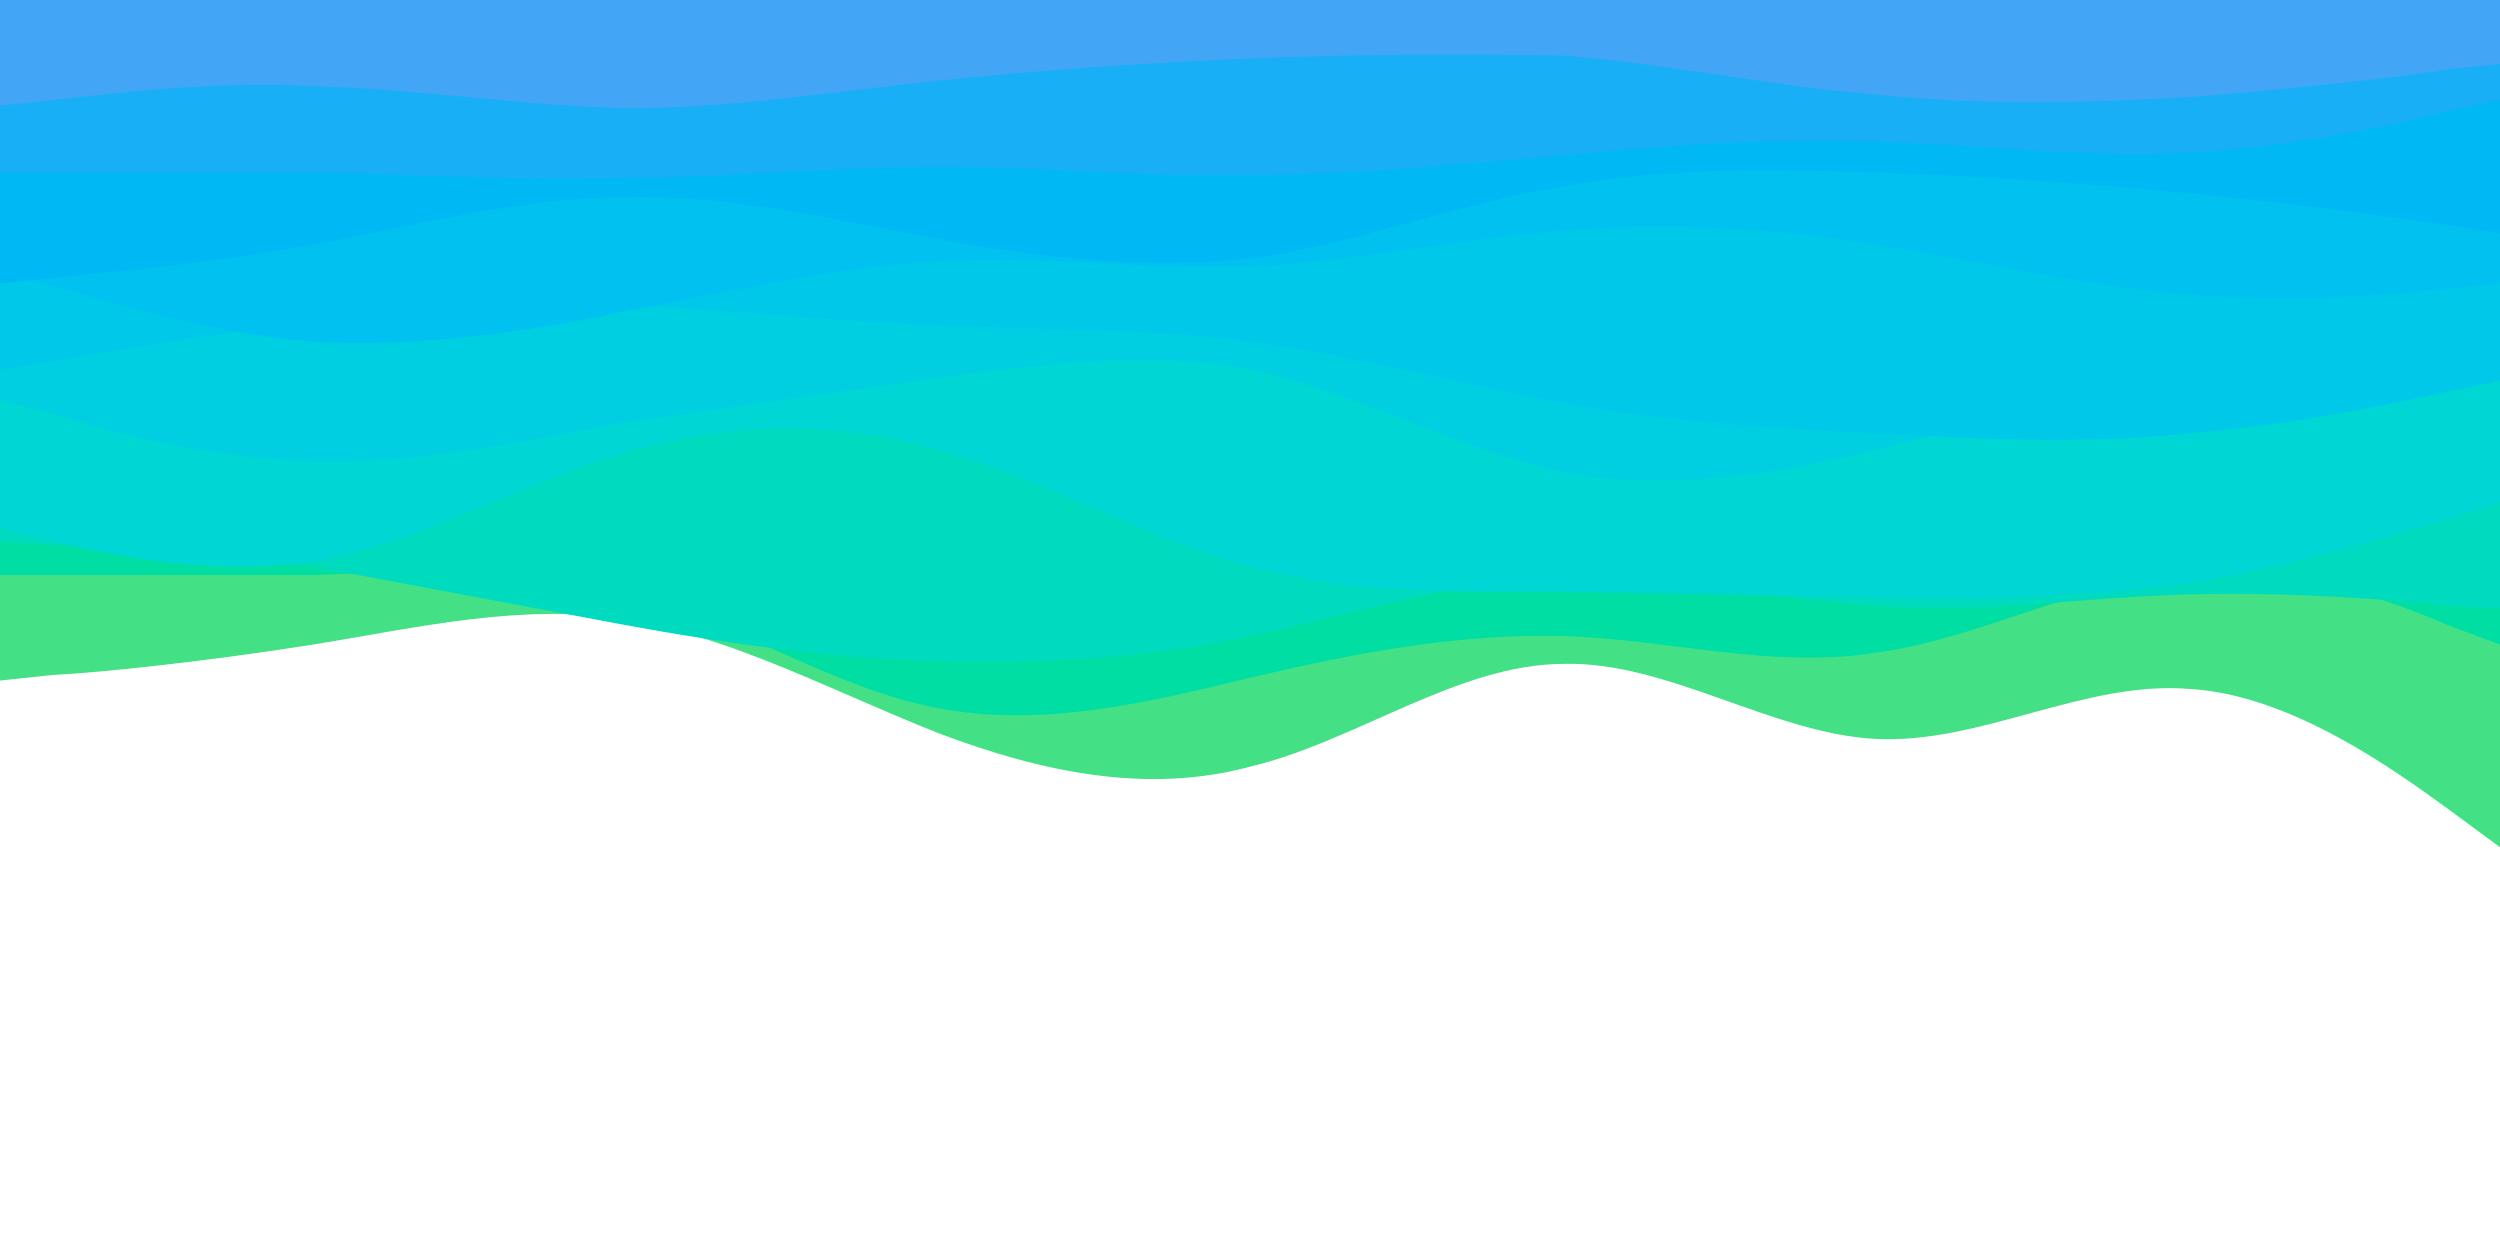
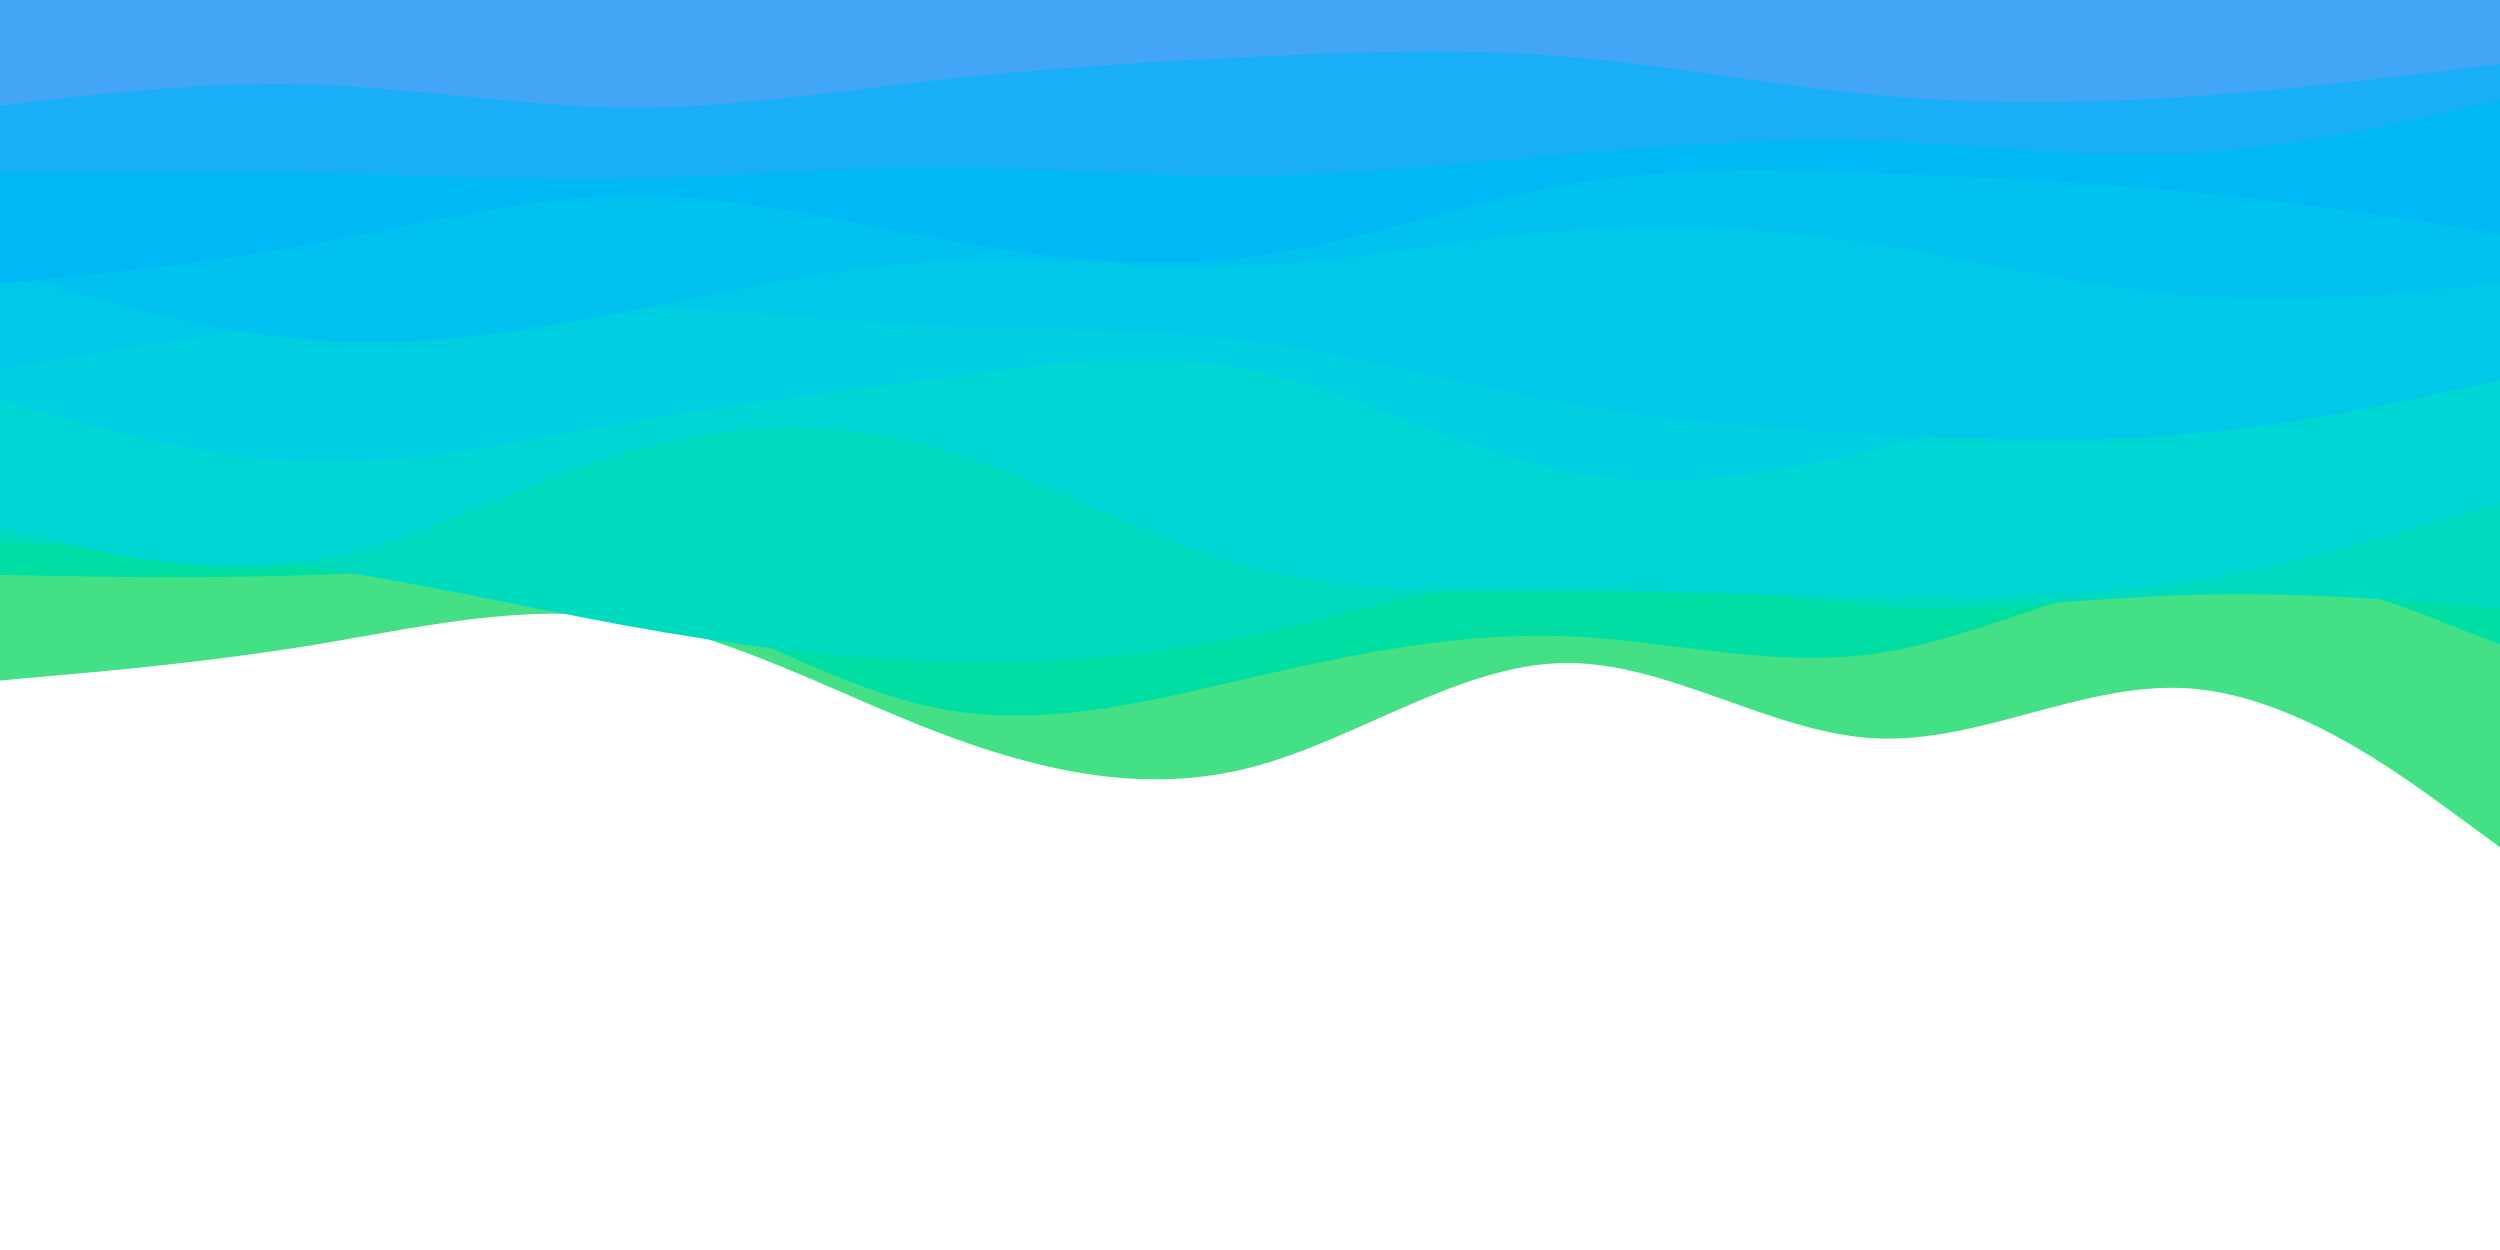
- <svg xmlns="http://www.w3.org/2000/svg" viewBox="0 0 900 450">
-   <path fill="#43e085" d="m0 245 19-2c19-1 56-5 94-11 37-6 75-15 112-9 38 6 75 26 113 41 37 14 75 22 112 12 38-9 75-37 113-37 37-1 75 25 112 27 38 2 75-21 113-18 37 2 75 30 93 43l19 14V0H0Z" />
-   <path fill="#00dea4" d="M0 207h113c37-1 75-5 112 6 38 10 75 35 113 42 37 7 75-2 112-11 38-9 75-16 113-15 37 1 75 12 112 6 38-5 75-26 113-29 37-3 75 11 93 19l19 7V0H0Z" />
-   <path fill="#00dbbf" d="m0 195 19 1c19 1 56 3 94 8l112 21c38 7 75 12 113 13 37 1 75-1 112-9 38-8 75-20 113-22 37-1 75 9 112 11 38 3 75-3 113-4 37-1 75 2 93 4l19 1V0H0Z" />
-   <path fill="#00d6d4" d="m0 190 19 5c19 4 56 13 94 7 37-6 75-28 112-39 38-11 75-12 113-1 37 10 75 32 112 42 38 10 75 9 113 9l112 2c38 1 75 0 113-5 37-6 75-18 93-23l19-6V0H0Z" />
-   <path fill="#00cfe1" d="m0 144 19 5c19 6 56 16 94 17 37 1 75-7 112-14l113-16c37-5 75-10 112-3 38 8 75 29 113 37 37 7 75 1 112-8 38-9 75-21 113-26 37-6 75-4 93-4l19 1V0H0Z" />
-   <path fill="#00c8e9" d="m0 133 19-3c19-3 56-10 94-14 37-4 75-7 112-6 38 1 75 6 113 7 37 2 75 1 112 6 38 5 75 15 113 22 37 7 75 9 112 11 38 2 75 4 113 0 37-3 75-11 93-15l19-4V0H0Z" />
-   <path fill="#00c1ef" d="m0 97 19 6c19 5 56 17 94 20 37 2 75-3 112-11 38-7 75-16 113-18 37-2 75 3 112 2 38-2 75-10 113-13 37-3 75-1 112 5 38 6 75 15 113 18 37 3 75 0 93-2l19-2V0H0Z" />
-   <path fill="#00b8f3" d="m0 102 19-2c19-2 56-5 94-12 37-7 75-17 112-17 38-1 75 8 113 15 37 7 75 11 112 7 38-5 75-20 113-26 37-7 75-6 112-5a1848 1848 0 0 1 206 19l19 3V0H0Z" />
-   <path fill="#19aff6" d="M0 62h113c37 1 75 3 112 2 38 0 75-4 113-4 37 0 75 4 112 3 38 0 75-4 113-7 37-4 75-6 112-5 38 1 75 6 113 4 37-2 75-10 93-15l19-4V0H0Z" />
-   <path fill="#42a5f5" d="m0 38 19-2c19-2 56-7 94-5 37 1 75 7 112 8 38 0 75-6 113-10a1846 1846 0 0 1 225-9c37 3 75 11 112 14 38 4 75 3 113 1 37-3 75-7 93-10l19-2V0H0Z" />
+ <svg xmlns="http://www.w3.org/2000/svg" id="visual" viewBox="0 0 900 450" width="900" height="450" version="1.1">
+   <path d="M0 245L18.8 243.3C37.7 241.7 75.3 238.3 112.8 232.2C150.3 226 187.7 217 225.2 222.8C262.7 228.7 300.3 249.3 337.8 263.7C375.3 278 412.7 286 450.2 276.3C487.7 266.7 525.3 239.3 562.8 238.7C600.3 238 637.7 264 675.2 265.8C712.7 267.7 750.3 245.3 787.8 247.8C825.3 250.3 862.7 277.7 881.3 291.3L900 305L900 0L881.3 0C862.7 0 825.3 0 787.8 0C750.3 0 712.7 0 675.2 0C637.7 0 600.3 0 562.8 0C525.3 0 487.7 0 450.2 0C412.7 0 375.3 0 337.8 0C300.3 0 262.7 0 225.2 0C187.7 0 150.3 0 112.8 0C75.3 0 37.7 0 18.8 0L0 0Z" fill="#43e085" />
+   <path d="M0 207L18.8 207.3C37.7 207.7 75.3 208.3 112.8 207C150.3 205.7 187.7 202.3 225.2 212.8C262.7 223.3 300.3 247.7 337.8 255C375.3 262.3 412.7 252.7 450.2 244C487.7 235.3 525.3 227.7 562.8 229C600.3 230.3 637.7 240.7 675.2 235.3C712.7 230 750.3 209 787.8 205.8C825.3 202.7 862.7 217.3 881.3 224.7L900 232L900 0L881.3 0C862.7 0 825.3 0 787.8 0C750.3 0 712.7 0 675.2 0C637.7 0 600.3 0 562.8 0C525.3 0 487.7 0 450.2 0C412.7 0 375.3 0 337.8 0C300.3 0 262.7 0 225.2 0C187.7 0 150.3 0 112.8 0C75.3 0 37.7 0 18.8 0L0 0Z" fill="#00dea4" />
+   <path d="M0 195L18.8 196C37.7 197 75.3 199 112.8 204.3C150.3 209.7 187.7 218.3 225.2 225.2C262.7 232 300.3 237 337.8 238.2C375.3 239.3 412.7 236.7 450.2 229C487.7 221.3 525.3 208.7 562.8 207.3C600.3 206 637.7 216 675.2 218.3C712.7 220.7 750.3 215.3 787.8 214.2C825.3 213 862.7 216 881.3 217.5L900 219L900 0L881.3 0C862.7 0 825.3 0 787.8 0C750.3 0 712.7 0 675.2 0C637.7 0 600.3 0 562.8 0C525.3 0 487.7 0 450.2 0C412.7 0 375.3 0 337.8 0C300.3 0 262.7 0 225.2 0C187.7 0 150.3 0 112.8 0C75.3 0 37.7 0 18.8 0L0 0Z" fill="#00dbbf" />
+   <path d="M0 190L18.8 194.5C37.7 199 75.3 208 112.8 201.8C150.3 195.7 187.7 174.3 225.2 163.2C262.7 152 300.3 151 337.8 161.5C375.3 172 412.7 194 450.2 204.2C487.7 214.3 525.3 212.7 562.8 212.7C600.3 212.7 637.7 214.3 675.2 215C712.7 215.7 750.3 215.3 787.8 209.5C825.3 203.7 862.7 192.3 881.3 186.7L900 181L900 0L881.3 0C862.7 0 825.3 0 787.8 0C750.3 0 712.7 0 675.2 0C637.7 0 600.3 0 562.8 0C525.3 0 487.7 0 450.2 0C412.7 0 375.3 0 337.8 0C300.3 0 262.7 0 225.2 0C187.7 0 150.3 0 112.8 0C75.3 0 37.7 0 18.8 0L0 0Z" fill="#00d6d4" />
+   <path d="M0 144L18.8 149.3C37.7 154.7 75.3 165.3 112.8 166.3C150.3 167.3 187.7 158.7 225.2 152.2C262.7 145.7 300.3 141.3 337.8 136.3C375.3 131.3 412.7 125.7 450.2 133.3C487.7 141 525.3 162 562.8 169.5C600.3 177 637.7 171 675.2 162C712.7 153 750.3 141 787.8 135.7C825.3 130.3 862.7 131.7 881.3 132.3L900 133L900 0L881.3 0C862.7 0 825.3 0 787.8 0C750.3 0 712.7 0 675.2 0C637.7 0 600.3 0 562.8 0C525.3 0 487.7 0 450.2 0C412.7 0 375.3 0 337.8 0C300.3 0 262.7 0 225.2 0C187.7 0 150.3 0 112.8 0C75.3 0 37.7 0 18.8 0L0 0Z" fill="#00cfe1" />
+   <path d="M0 133L18.8 129.8C37.7 126.7 75.3 120.3 112.8 116C150.3 111.7 187.7 109.3 225.2 110.3C262.7 111.3 300.3 115.7 337.8 117.3C375.3 119 412.7 118 450.2 122.8C487.7 127.7 525.3 138.3 562.8 145C600.3 151.7 637.7 154.3 675.2 156.3C712.7 158.3 750.3 159.7 787.8 156.3C825.3 153 862.7 145 881.3 141L900 137L900 0L881.3 0C862.7 0 825.3 0 787.8 0C750.3 0 712.7 0 675.2 0C637.7 0 600.3 0 562.8 0C525.3 0 487.7 0 450.2 0C412.7 0 375.3 0 337.8 0C300.3 0 262.7 0 225.2 0C187.7 0 150.3 0 112.8 0C75.3 0 37.7 0 18.8 0L0 0Z" fill="#00c8e9" />
+   <path d="M0 97L18.8 102.7C37.7 108.3 75.3 119.7 112.8 122.5C150.3 125.3 187.7 119.7 225.2 112.3C262.7 105 300.3 96 337.8 94C375.3 92 412.7 97 450.2 95.5C487.7 94 525.3 86 562.8 83C600.3 80 637.7 82 675.2 87.8C712.7 93.7 750.3 103.3 787.8 106.3C825.3 109.3 862.7 105.7 881.3 103.8L900 102L900 0L881.3 0C862.7 0 825.3 0 787.8 0C750.3 0 712.7 0 675.2 0C637.7 0 600.3 0 562.8 0C525.3 0 487.7 0 450.2 0C412.7 0 375.3 0 337.8 0C300.3 0 262.7 0 225.2 0C187.7 0 150.3 0 112.8 0C75.3 0 37.7 0 18.8 0L0 0Z" fill="#00c1ef" />
+   <path d="M0 102L18.8 100.2C37.7 98.3 75.3 94.7 112.8 87.8C150.3 81 187.7 71 225.2 70.5C262.7 70 300.3 79 337.8 85.8C375.3 92.7 412.7 97.3 450.2 92.5C487.7 87.7 525.3 73.3 562.8 66.7C600.3 60 637.7 61 675.2 62.3C712.7 63.7 750.3 65.3 787.8 69C825.3 72.7 862.7 78.3 881.3 81.2L900 84L900 0L881.3 0C862.7 0 825.3 0 787.8 0C750.3 0 712.7 0 675.2 0C637.7 0 600.3 0 562.8 0C525.3 0 487.7 0 450.2 0C412.7 0 375.3 0 337.8 0C300.3 0 262.7 0 225.2 0C187.7 0 150.3 0 112.8 0C75.3 0 37.7 0 18.8 0L0 0Z" fill="#00b8f3" />
+   <path d="M0 62L18.8 61.8C37.7 61.7 75.3 61.3 112.8 62.2C150.3 63 187.7 65 225.2 64.3C262.7 63.7 300.3 60.3 337.8 60.3C375.3 60.3 412.7 63.7 450.2 63.3C487.7 63 525.3 59 562.8 55.7C600.3 52.3 637.7 49.7 675.2 50.8C712.7 52 750.3 57 787.8 55.2C825.3 53.3 862.7 44.7 881.3 40.3L900 36L900 0L881.3 0C862.7 0 825.3 0 787.8 0C750.3 0 712.7 0 675.2 0C637.7 0 600.3 0 562.8 0C525.3 0 487.7 0 450.2 0C412.7 0 375.3 0 337.8 0C300.3 0 262.7 0 225.2 0C187.7 0 150.3 0 112.8 0C75.3 0 37.7 0 18.8 0L0 0Z" fill="#19aff6" />
+   <path d="M0 38L18.8 35.8C37.7 33.7 75.3 29.3 112.8 30.5C150.3 31.7 187.7 38.3 225.2 38.7C262.7 39 300.3 33 337.8 28.8C375.3 24.7 412.7 22.3 450.2 20.5C487.7 18.7 525.3 17.3 562.8 20.3C600.3 23.3 637.7 30.7 675.2 34.2C712.7 37.7 750.3 37.3 787.8 34.8C825.3 32.3 862.7 27.7 881.3 25.3L900 23L900 0L881.3 0C862.7 0 825.3 0 787.8 0C750.3 0 712.7 0 675.2 0C637.7 0 600.3 0 562.8 0C525.3 0 487.7 0 450.2 0C412.7 0 375.3 0 337.8 0C300.3 0 262.7 0 225.2 0C187.7 0 150.3 0 112.8 0C75.3 0 37.7 0 18.8 0L0 0Z" fill="#42a5f5" />
</svg>
